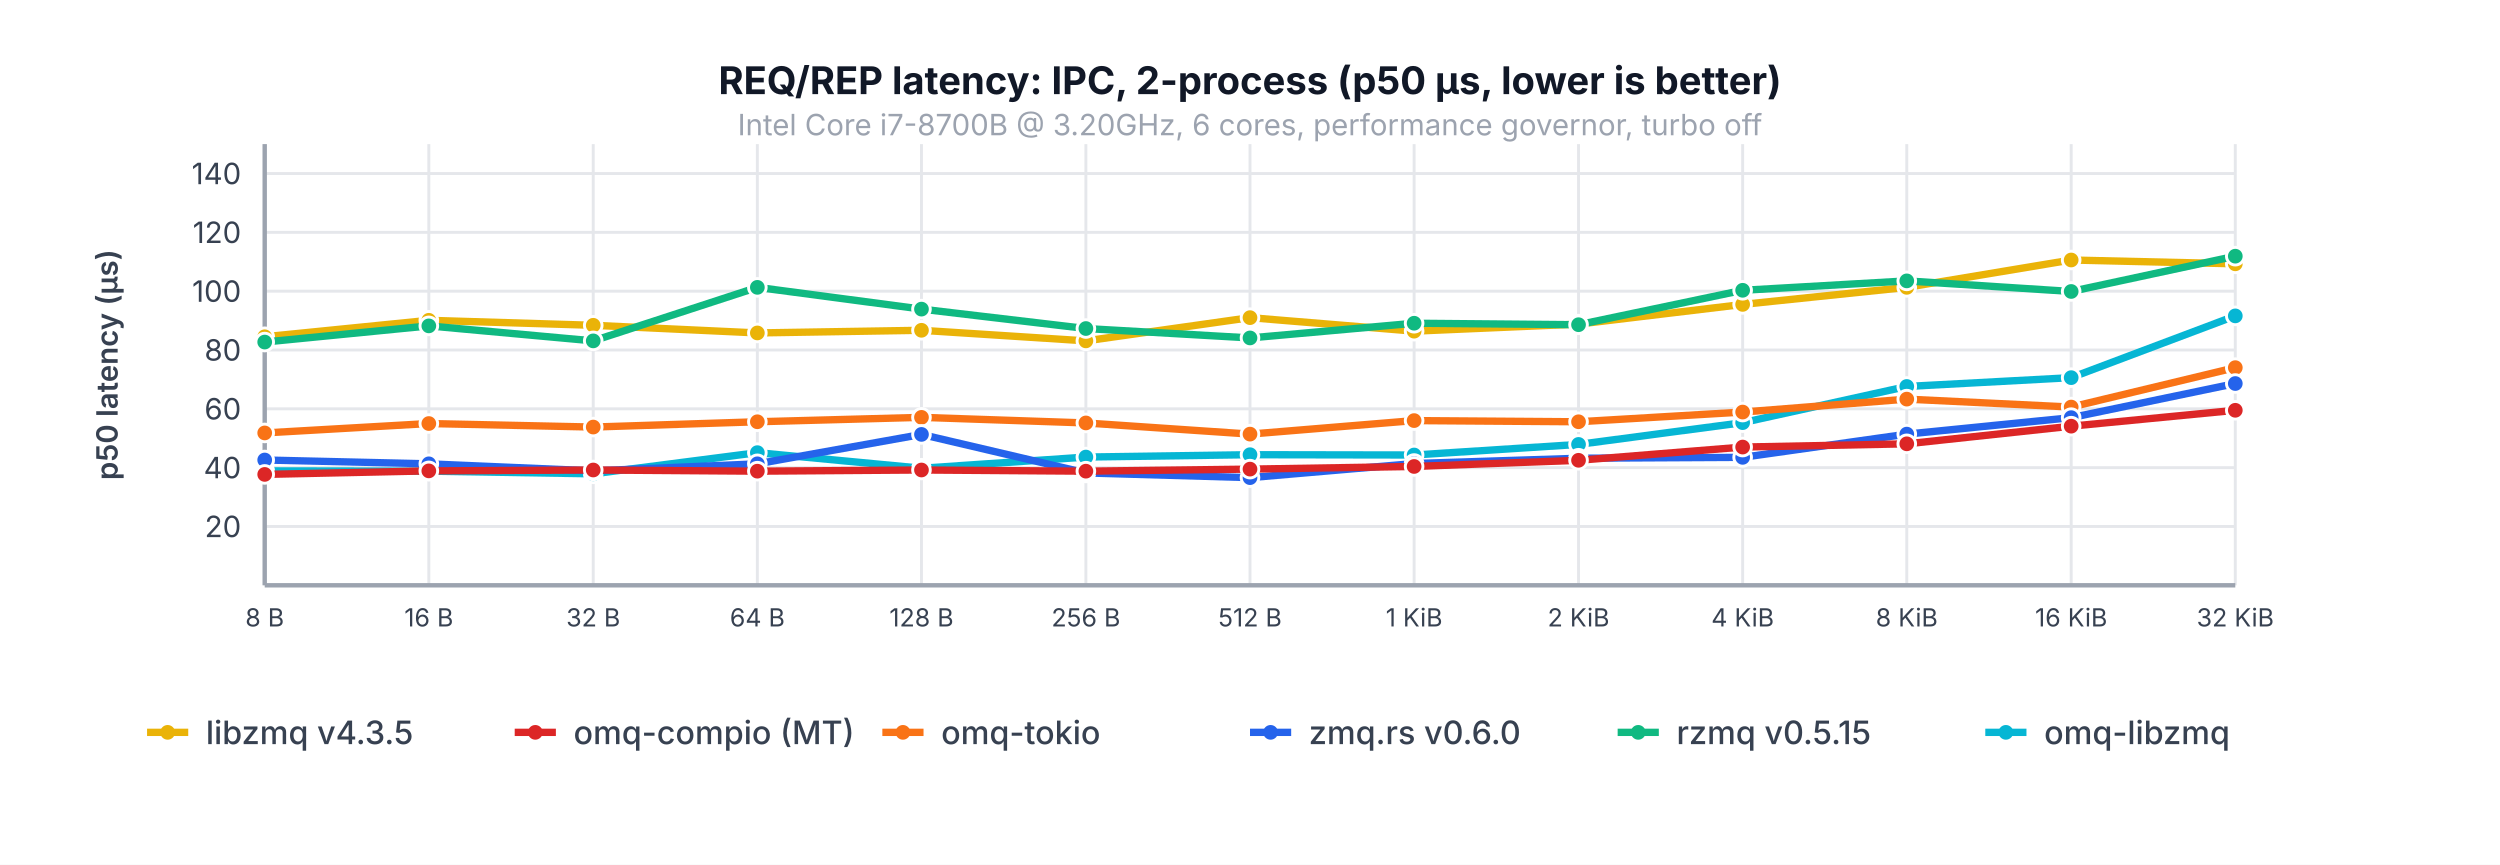
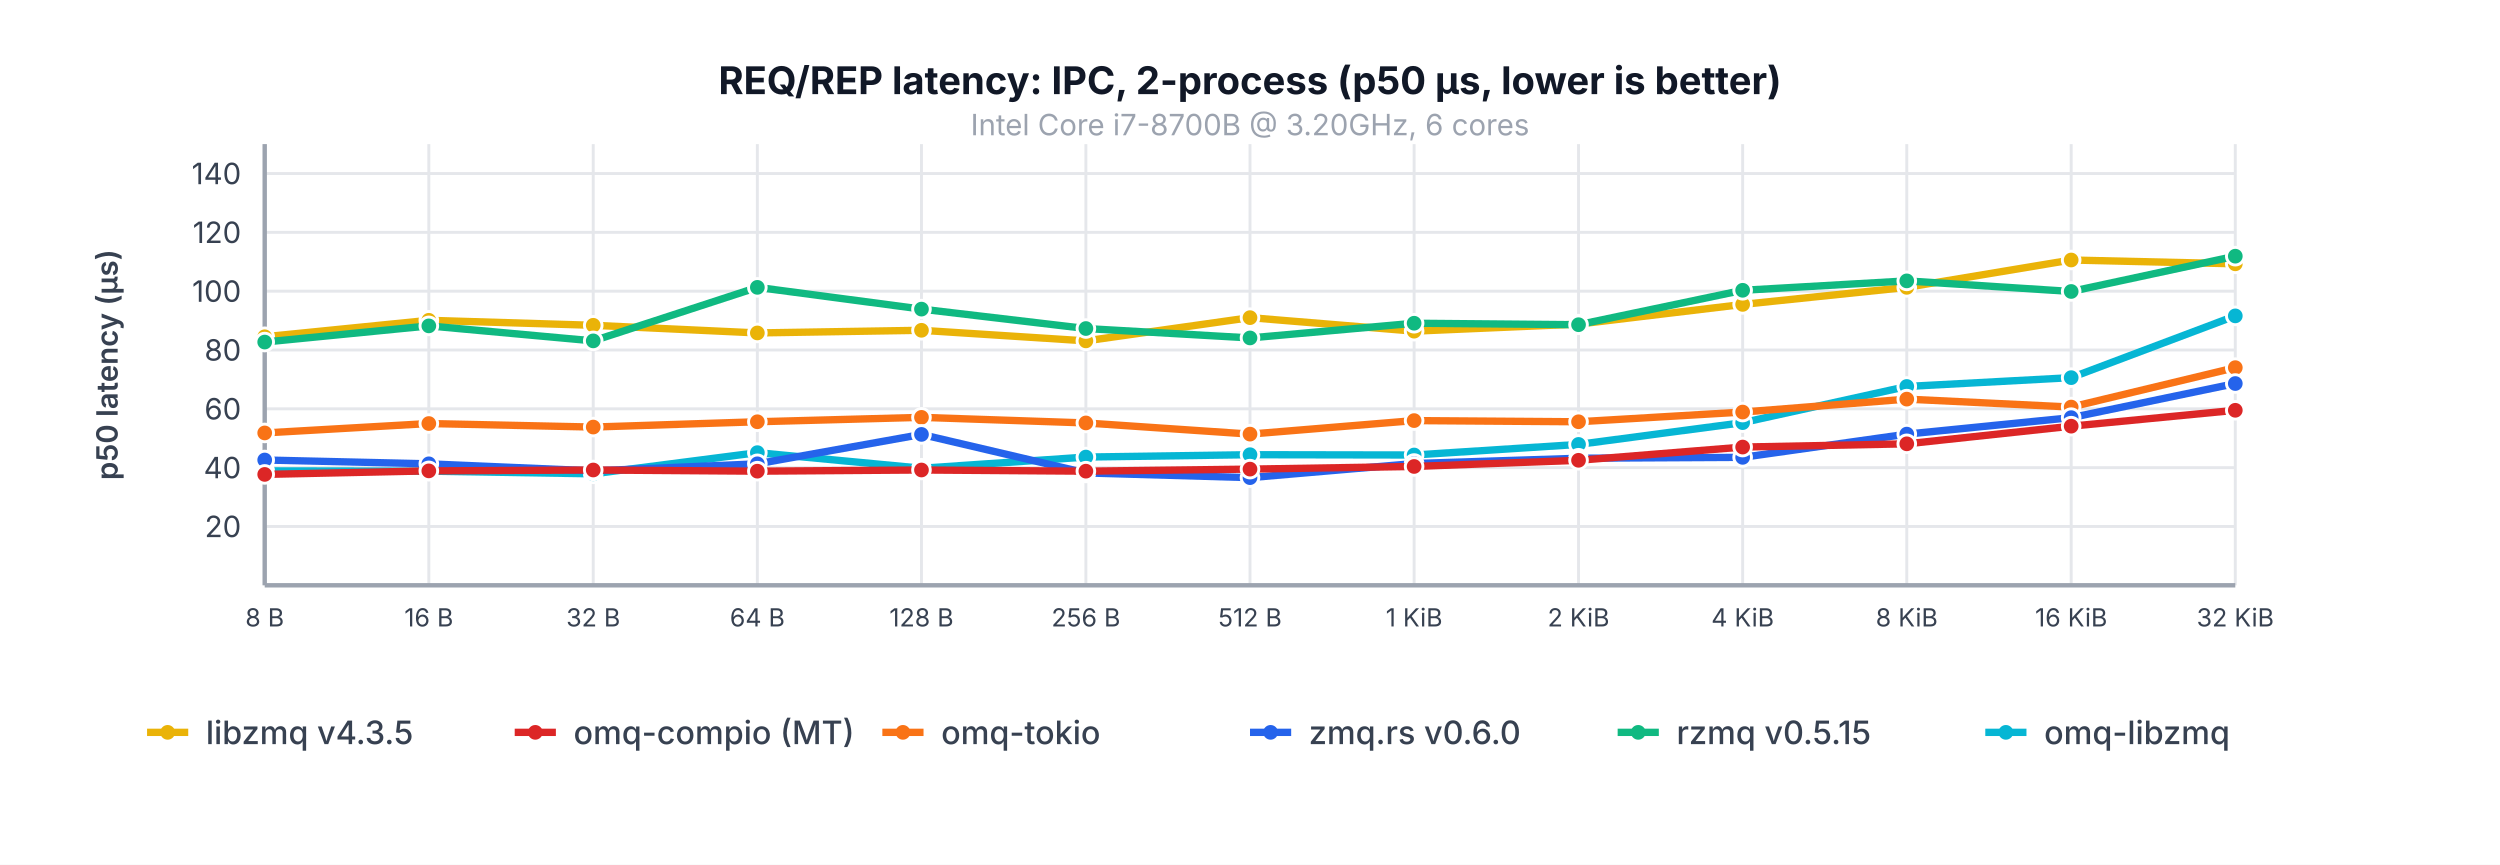
<svg xmlns="http://www.w3.org/2000/svg" viewBox="0 0 850 294" font-family="system-ui, -apple-system, sans-serif">
  <rect width="850" height="294" fill="white" />
-   <text x="425.0" y="46" text-anchor="middle" fill="#9ca3af" font-size="10">Intel Core i7-8700B @ 3.20GHz, 6 cores, performance governor, turbo off</text>
+   <text x="425.0" y="46" text-anchor="middle" fill="#9ca3af" font-size="10">Intel Core i7-8700B @ 3.20GHz, 6 cores</text>
  <text x="425.0" y="32.0" text-anchor="middle" fill="#111827" font-size="13" font-weight="700">REQ/REP latency: IPC, 2-process (p50 µs, lower is better)</text>
  <line x1="90.0" y1="179.0" x2="760.0" y2="179.0" stroke="#e5e7eb" stroke-width="1" />
  <text x="82.0" y="179.0" text-anchor="end" dominant-baseline="middle" fill="#374151" font-size="10">20</text>
  <line x1="90.0" y1="159.0" x2="760.0" y2="159.0" stroke="#e5e7eb" stroke-width="1" />
  <text x="82.0" y="159.0" text-anchor="end" dominant-baseline="middle" fill="#374151" font-size="10">40</text>
  <line x1="90.0" y1="139.0" x2="760.0" y2="139.0" stroke="#e5e7eb" stroke-width="1" />
  <text x="82.0" y="139.0" text-anchor="end" dominant-baseline="middle" fill="#374151" font-size="10">60</text>
  <line x1="90.0" y1="119.0" x2="760.0" y2="119.0" stroke="#e5e7eb" stroke-width="1" />
  <text x="82.0" y="119.0" text-anchor="end" dominant-baseline="middle" fill="#374151" font-size="10">80</text>
  <line x1="90.0" y1="99.0" x2="760.0" y2="99.0" stroke="#e5e7eb" stroke-width="1" />
  <text x="82.0" y="99.0" text-anchor="end" dominant-baseline="middle" fill="#374151" font-size="10">100</text>
  <line x1="90.0" y1="79.0" x2="760.0" y2="79.0" stroke="#e5e7eb" stroke-width="1" />
  <text x="82.0" y="79.0" text-anchor="end" dominant-baseline="middle" fill="#374151" font-size="10">120</text>
  <line x1="90.0" y1="59.0" x2="760.0" y2="59.0" stroke="#e5e7eb" stroke-width="1" />
  <text x="82.0" y="59.0" text-anchor="end" dominant-baseline="middle" fill="#374151" font-size="10">140</text>
  <line x1="90.0" y1="49.0" x2="90.0" y2="199.0" stroke="#e5e7eb" stroke-width="1" />
  <line x1="145.8" y1="49.0" x2="145.8" y2="199.0" stroke="#e5e7eb" stroke-width="1" />
  <line x1="201.7" y1="49.0" x2="201.7" y2="199.0" stroke="#e5e7eb" stroke-width="1" />
  <line x1="257.5" y1="49.0" x2="257.5" y2="199.0" stroke="#e5e7eb" stroke-width="1" />
  <line x1="313.3" y1="49.0" x2="313.3" y2="199.0" stroke="#e5e7eb" stroke-width="1" />
  <line x1="369.2" y1="49.0" x2="369.2" y2="199.0" stroke="#e5e7eb" stroke-width="1" />
  <line x1="425.0" y1="49.0" x2="425.0" y2="199.0" stroke="#e5e7eb" stroke-width="1" />
  <line x1="480.8" y1="49.0" x2="480.8" y2="199.0" stroke="#e5e7eb" stroke-width="1" />
  <line x1="536.7" y1="49.0" x2="536.7" y2="199.0" stroke="#e5e7eb" stroke-width="1" />
  <line x1="592.5" y1="49.0" x2="592.5" y2="199.0" stroke="#e5e7eb" stroke-width="1" />
  <line x1="648.3" y1="49.0" x2="648.3" y2="199.0" stroke="#e5e7eb" stroke-width="1" />
  <line x1="704.2" y1="49.0" x2="704.2" y2="199.0" stroke="#e5e7eb" stroke-width="1" />
  <line x1="760.0" y1="49.0" x2="760.0" y2="199.0" stroke="#e5e7eb" stroke-width="1" />
  <line x1="90.0" y1="49.0" x2="90.0" y2="199.0" stroke="#9ca3af" stroke-width="1.5" />
  <line x1="90.0" y1="199.0" x2="760.0" y2="199.0" stroke="#9ca3af" stroke-width="1.5" />
  <text x="40.0" y="124.0" text-anchor="middle" fill="#374151" font-size="10" font-weight="600" transform="rotate(-90,40.0,124.0)">p50 latency (µs)</text>
  <polyline points="90.0,114.5 145.8,108.9 201.7,110.6 257.5,113.2 313.3,112.3 369.2,115.9 425.0,108.0 480.8,112.6 536.7,110.2 592.5,103.5 648.3,97.7 704.2,88.4 760.0,89.7" fill="none" stroke="#eab308" stroke-width="2.5" stroke-linecap="round" stroke-linejoin="round" />
  <circle cx="90.0" cy="114.5" r="3" fill="#eab308" stroke="white" stroke-width="1" />
  <circle cx="145.8" cy="108.9" r="3" fill="#eab308" stroke="white" stroke-width="1" />
  <circle cx="201.7" cy="110.6" r="3" fill="#eab308" stroke="white" stroke-width="1" />
  <circle cx="257.5" cy="113.2" r="3" fill="#eab308" stroke="white" stroke-width="1" />
  <circle cx="313.3" cy="112.3" r="3" fill="#eab308" stroke="white" stroke-width="1" />
  <circle cx="369.2" cy="115.9" r="3" fill="#eab308" stroke="white" stroke-width="1" />
  <circle cx="425.0" cy="108.0" r="3" fill="#eab308" stroke="white" stroke-width="1" />
  <circle cx="480.8" cy="112.6" r="3" fill="#eab308" stroke="white" stroke-width="1" />
  <circle cx="536.7" cy="110.2" r="3" fill="#eab308" stroke="white" stroke-width="1" />
  <circle cx="592.5" cy="103.5" r="3" fill="#eab308" stroke="white" stroke-width="1" />
  <circle cx="648.3" cy="97.7" r="3" fill="#eab308" stroke="white" stroke-width="1" />
  <circle cx="704.2" cy="88.4" r="3" fill="#eab308" stroke="white" stroke-width="1" />
  <circle cx="760.0" cy="89.7" r="3" fill="#eab308" stroke="white" stroke-width="1" />
  <polyline points="90.0,160.1 145.8,160.2 201.7,161.1 257.5,153.9 313.3,159.2 369.2,155.4 425.0,154.6 480.8,154.7 536.7,151.1 592.5,143.7 648.3,131.4 704.2,128.4 760.0,107.4" fill="none" stroke="#06b6d4" stroke-width="2.5" stroke-linecap="round" stroke-linejoin="round" />
  <circle cx="90.0" cy="160.1" r="3" fill="#06b6d4" stroke="white" stroke-width="1" />
  <circle cx="145.8" cy="160.2" r="3" fill="#06b6d4" stroke="white" stroke-width="1" />
  <circle cx="201.7" cy="161.1" r="3" fill="#06b6d4" stroke="white" stroke-width="1" />
  <circle cx="257.5" cy="153.9" r="3" fill="#06b6d4" stroke="white" stroke-width="1" />
  <circle cx="313.3" cy="159.2" r="3" fill="#06b6d4" stroke="white" stroke-width="1" />
  <circle cx="369.2" cy="155.4" r="3" fill="#06b6d4" stroke="white" stroke-width="1" />
  <circle cx="425.0" cy="154.6" r="3" fill="#06b6d4" stroke="white" stroke-width="1" />
  <circle cx="480.8" cy="154.7" r="3" fill="#06b6d4" stroke="white" stroke-width="1" />
  <circle cx="536.7" cy="151.1" r="3" fill="#06b6d4" stroke="white" stroke-width="1" />
  <circle cx="592.5" cy="143.7" r="3" fill="#06b6d4" stroke="white" stroke-width="1" />
  <circle cx="648.3" cy="131.4" r="3" fill="#06b6d4" stroke="white" stroke-width="1" />
  <circle cx="704.2" cy="128.4" r="3" fill="#06b6d4" stroke="white" stroke-width="1" />
  <circle cx="760.0" cy="107.4" r="3" fill="#06b6d4" stroke="white" stroke-width="1" />
  <polyline points="90.0,147.2 145.8,144.0 201.7,145.2 257.5,143.4 313.3,141.9 369.2,143.8 425.0,147.6 480.8,143.0 536.7,143.4 592.5,140.1 648.3,135.7 704.2,138.4 760.0,125.0" fill="none" stroke="#f97316" stroke-width="2.5" stroke-linecap="round" stroke-linejoin="round" />
  <circle cx="90.0" cy="147.2" r="3" fill="#f97316" stroke="white" stroke-width="1" />
  <circle cx="145.8" cy="144.0" r="3" fill="#f97316" stroke="white" stroke-width="1" />
  <circle cx="201.7" cy="145.2" r="3" fill="#f97316" stroke="white" stroke-width="1" />
  <circle cx="257.5" cy="143.4" r="3" fill="#f97316" stroke="white" stroke-width="1" />
  <circle cx="313.3" cy="141.9" r="3" fill="#f97316" stroke="white" stroke-width="1" />
  <circle cx="369.2" cy="143.8" r="3" fill="#f97316" stroke="white" stroke-width="1" />
  <circle cx="425.0" cy="147.6" r="3" fill="#f97316" stroke="white" stroke-width="1" />
  <circle cx="480.8" cy="143.0" r="3" fill="#f97316" stroke="white" stroke-width="1" />
  <circle cx="536.7" cy="143.4" r="3" fill="#f97316" stroke="white" stroke-width="1" />
  <circle cx="592.5" cy="140.1" r="3" fill="#f97316" stroke="white" stroke-width="1" />
  <circle cx="648.3" cy="135.7" r="3" fill="#f97316" stroke="white" stroke-width="1" />
  <circle cx="704.2" cy="138.4" r="3" fill="#f97316" stroke="white" stroke-width="1" />
  <circle cx="760.0" cy="125.0" r="3" fill="#f97316" stroke="white" stroke-width="1" />
  <polyline points="90.0,116.3 145.8,110.8 201.7,115.9 257.5,97.7 313.3,105.1 369.2,111.7 425.0,114.9 480.8,109.9 536.7,110.4 592.5,98.7 648.3,95.5 704.2,99.1 760.0,87.1" fill="none" stroke="#10b981" stroke-width="2.5" stroke-linecap="round" stroke-linejoin="round" />
  <circle cx="90.0" cy="116.3" r="3" fill="#10b981" stroke="white" stroke-width="1" />
  <circle cx="145.8" cy="110.8" r="3" fill="#10b981" stroke="white" stroke-width="1" />
  <circle cx="201.7" cy="115.9" r="3" fill="#10b981" stroke="white" stroke-width="1" />
  <circle cx="257.5" cy="97.7" r="3" fill="#10b981" stroke="white" stroke-width="1" />
  <circle cx="313.3" cy="105.1" r="3" fill="#10b981" stroke="white" stroke-width="1" />
  <circle cx="369.2" cy="111.7" r="3" fill="#10b981" stroke="white" stroke-width="1" />
  <circle cx="425.0" cy="114.9" r="3" fill="#10b981" stroke="white" stroke-width="1" />
  <circle cx="480.8" cy="109.9" r="3" fill="#10b981" stroke="white" stroke-width="1" />
  <circle cx="536.7" cy="110.4" r="3" fill="#10b981" stroke="white" stroke-width="1" />
  <circle cx="592.5" cy="98.7" r="3" fill="#10b981" stroke="white" stroke-width="1" />
  <circle cx="648.3" cy="95.5" r="3" fill="#10b981" stroke="white" stroke-width="1" />
  <circle cx="704.2" cy="99.1" r="3" fill="#10b981" stroke="white" stroke-width="1" />
  <circle cx="760.0" cy="87.1" r="3" fill="#10b981" stroke="white" stroke-width="1" />
  <polyline points="90.0,156.4 145.8,157.7 201.7,160.1 257.5,157.7 313.3,147.7 369.2,160.8 425.0,162.4 480.8,157.6 536.7,155.8 592.5,155.5 648.3,147.6 704.2,142.0 760.0,130.4" fill="none" stroke="#2563eb" stroke-width="2.5" stroke-linecap="round" stroke-linejoin="round" />
  <circle cx="90.0" cy="156.4" r="3" fill="#2563eb" stroke="white" stroke-width="1" />
  <circle cx="145.8" cy="157.7" r="3" fill="#2563eb" stroke="white" stroke-width="1" />
  <circle cx="201.7" cy="160.1" r="3" fill="#2563eb" stroke="white" stroke-width="1" />
  <circle cx="257.5" cy="157.7" r="3" fill="#2563eb" stroke="white" stroke-width="1" />
  <circle cx="313.3" cy="147.7" r="3" fill="#2563eb" stroke="white" stroke-width="1" />
  <circle cx="369.2" cy="160.8" r="3" fill="#2563eb" stroke="white" stroke-width="1" />
  <circle cx="425.0" cy="162.4" r="3" fill="#2563eb" stroke="white" stroke-width="1" />
  <circle cx="480.8" cy="157.6" r="3" fill="#2563eb" stroke="white" stroke-width="1" />
  <circle cx="536.7" cy="155.8" r="3" fill="#2563eb" stroke="white" stroke-width="1" />
  <circle cx="592.5" cy="155.5" r="3" fill="#2563eb" stroke="white" stroke-width="1" />
  <circle cx="648.3" cy="147.6" r="3" fill="#2563eb" stroke="white" stroke-width="1" />
  <circle cx="704.2" cy="142.0" r="3" fill="#2563eb" stroke="white" stroke-width="1" />
  <circle cx="760.0" cy="130.4" r="3" fill="#2563eb" stroke="white" stroke-width="1" />
  <polyline points="90.0,161.3 145.8,160.1 201.7,159.8 257.5,160.2 313.3,159.8 369.2,160.2 425.0,159.5 480.8,158.6 536.7,156.5 592.5,152.0 648.3,150.9 704.2,144.9 760.0,139.5" fill="none" stroke="#dc2626" stroke-width="2.5" stroke-linecap="round" stroke-linejoin="round" />
  <circle cx="90.0" cy="161.3" r="3" fill="#dc2626" stroke="white" stroke-width="1" />
  <circle cx="145.8" cy="160.1" r="3" fill="#dc2626" stroke="white" stroke-width="1" />
  <circle cx="201.7" cy="159.8" r="3" fill="#dc2626" stroke="white" stroke-width="1" />
  <circle cx="257.5" cy="160.2" r="3" fill="#dc2626" stroke="white" stroke-width="1" />
  <circle cx="313.3" cy="159.8" r="3" fill="#dc2626" stroke="white" stroke-width="1" />
  <circle cx="369.2" cy="160.2" r="3" fill="#dc2626" stroke="white" stroke-width="1" />
  <circle cx="425.0" cy="159.5" r="3" fill="#dc2626" stroke="white" stroke-width="1" />
  <circle cx="480.8" cy="158.6" r="3" fill="#dc2626" stroke="white" stroke-width="1" />
  <circle cx="536.7" cy="156.5" r="3" fill="#dc2626" stroke="white" stroke-width="1" />
  <circle cx="592.5" cy="152.0" r="3" fill="#dc2626" stroke="white" stroke-width="1" />
  <circle cx="648.3" cy="150.9" r="3" fill="#dc2626" stroke="white" stroke-width="1" />
  <circle cx="704.2" cy="144.9" r="3" fill="#dc2626" stroke="white" stroke-width="1" />
  <circle cx="760.0" cy="139.5" r="3" fill="#dc2626" stroke="white" stroke-width="1" />
  <text x="90.0" y="213.0" text-anchor="middle" fill="#374151" font-size="8.5">8 B</text>
  <text x="145.8" y="213.0" text-anchor="middle" fill="#374151" font-size="8.5">16 B</text>
  <text x="201.7" y="213.0" text-anchor="middle" fill="#374151" font-size="8.5">32 B</text>
  <text x="257.5" y="213.0" text-anchor="middle" fill="#374151" font-size="8.5">64 B</text>
  <text x="313.3" y="213.0" text-anchor="middle" fill="#374151" font-size="8.5">128 B</text>
  <text x="369.2" y="213.0" text-anchor="middle" fill="#374151" font-size="8.5">256 B</text>
  <text x="425.0" y="213.0" text-anchor="middle" fill="#374151" font-size="8.5">512 B</text>
  <text x="480.8" y="213.0" text-anchor="middle" fill="#374151" font-size="8.5">1 KiB</text>
  <text x="536.7" y="213.0" text-anchor="middle" fill="#374151" font-size="8.5">2 KiB</text>
  <text x="592.5" y="213.0" text-anchor="middle" fill="#374151" font-size="8.5">4 KiB</text>
  <text x="648.3" y="213.0" text-anchor="middle" fill="#374151" font-size="8.5">8 KiB</text>
  <text x="704.2" y="213.0" text-anchor="middle" fill="#374151" font-size="8.5">16 KiB</text>
  <text x="760.0" y="213.0" text-anchor="middle" fill="#374151" font-size="8.5">32 KiB</text>
  <line x1="50" y1="249" x2="64" y2="249" stroke="#eab308" stroke-width="2.5" />
  <circle cx="57" cy="249" r="2.5" fill="#eab308" />
  <text x="70" y="253" fill="#374151" font-size="11" font-weight="500">libzmq v4.3.5</text>
  <line x1="175" y1="249" x2="189" y2="249" stroke="#dc2626" stroke-width="2.5" />
  <circle cx="182" cy="249" r="2.5" fill="#dc2626" />
  <text x="195" y="253" fill="#374151" font-size="11" font-weight="500">omq-compio (MT)</text>
  <line x1="300" y1="249" x2="314" y2="249" stroke="#f97316" stroke-width="2.5" />
  <circle cx="307" cy="249" r="2.5" fill="#f97316" />
  <text x="320" y="253" fill="#374151" font-size="11" font-weight="500">omq-tokio</text>
  <line x1="425" y1="249" x2="439" y2="249" stroke="#2563eb" stroke-width="2.5" />
  <circle cx="432" cy="249" r="2.5" fill="#2563eb" />
  <text x="445" y="253" fill="#374151" font-size="11" font-weight="500">zmq.rs v0.6.0</text>
  <line x1="550" y1="249" x2="564" y2="249" stroke="#10b981" stroke-width="2.5" />
  <circle cx="557" cy="249" r="2.5" fill="#10b981" />
  <text x="570" y="253" fill="#374151" font-size="11" font-weight="500">rzmq v0.5.15</text>
  <line x1="675" y1="249" x2="689" y2="249" stroke="#06b6d4" stroke-width="2.5" />
  <circle cx="682" cy="249" r="2.5" fill="#06b6d4" />
  <text x="695" y="253" fill="#374151" font-size="11" font-weight="500">omq-libzmq</text>
</svg>
